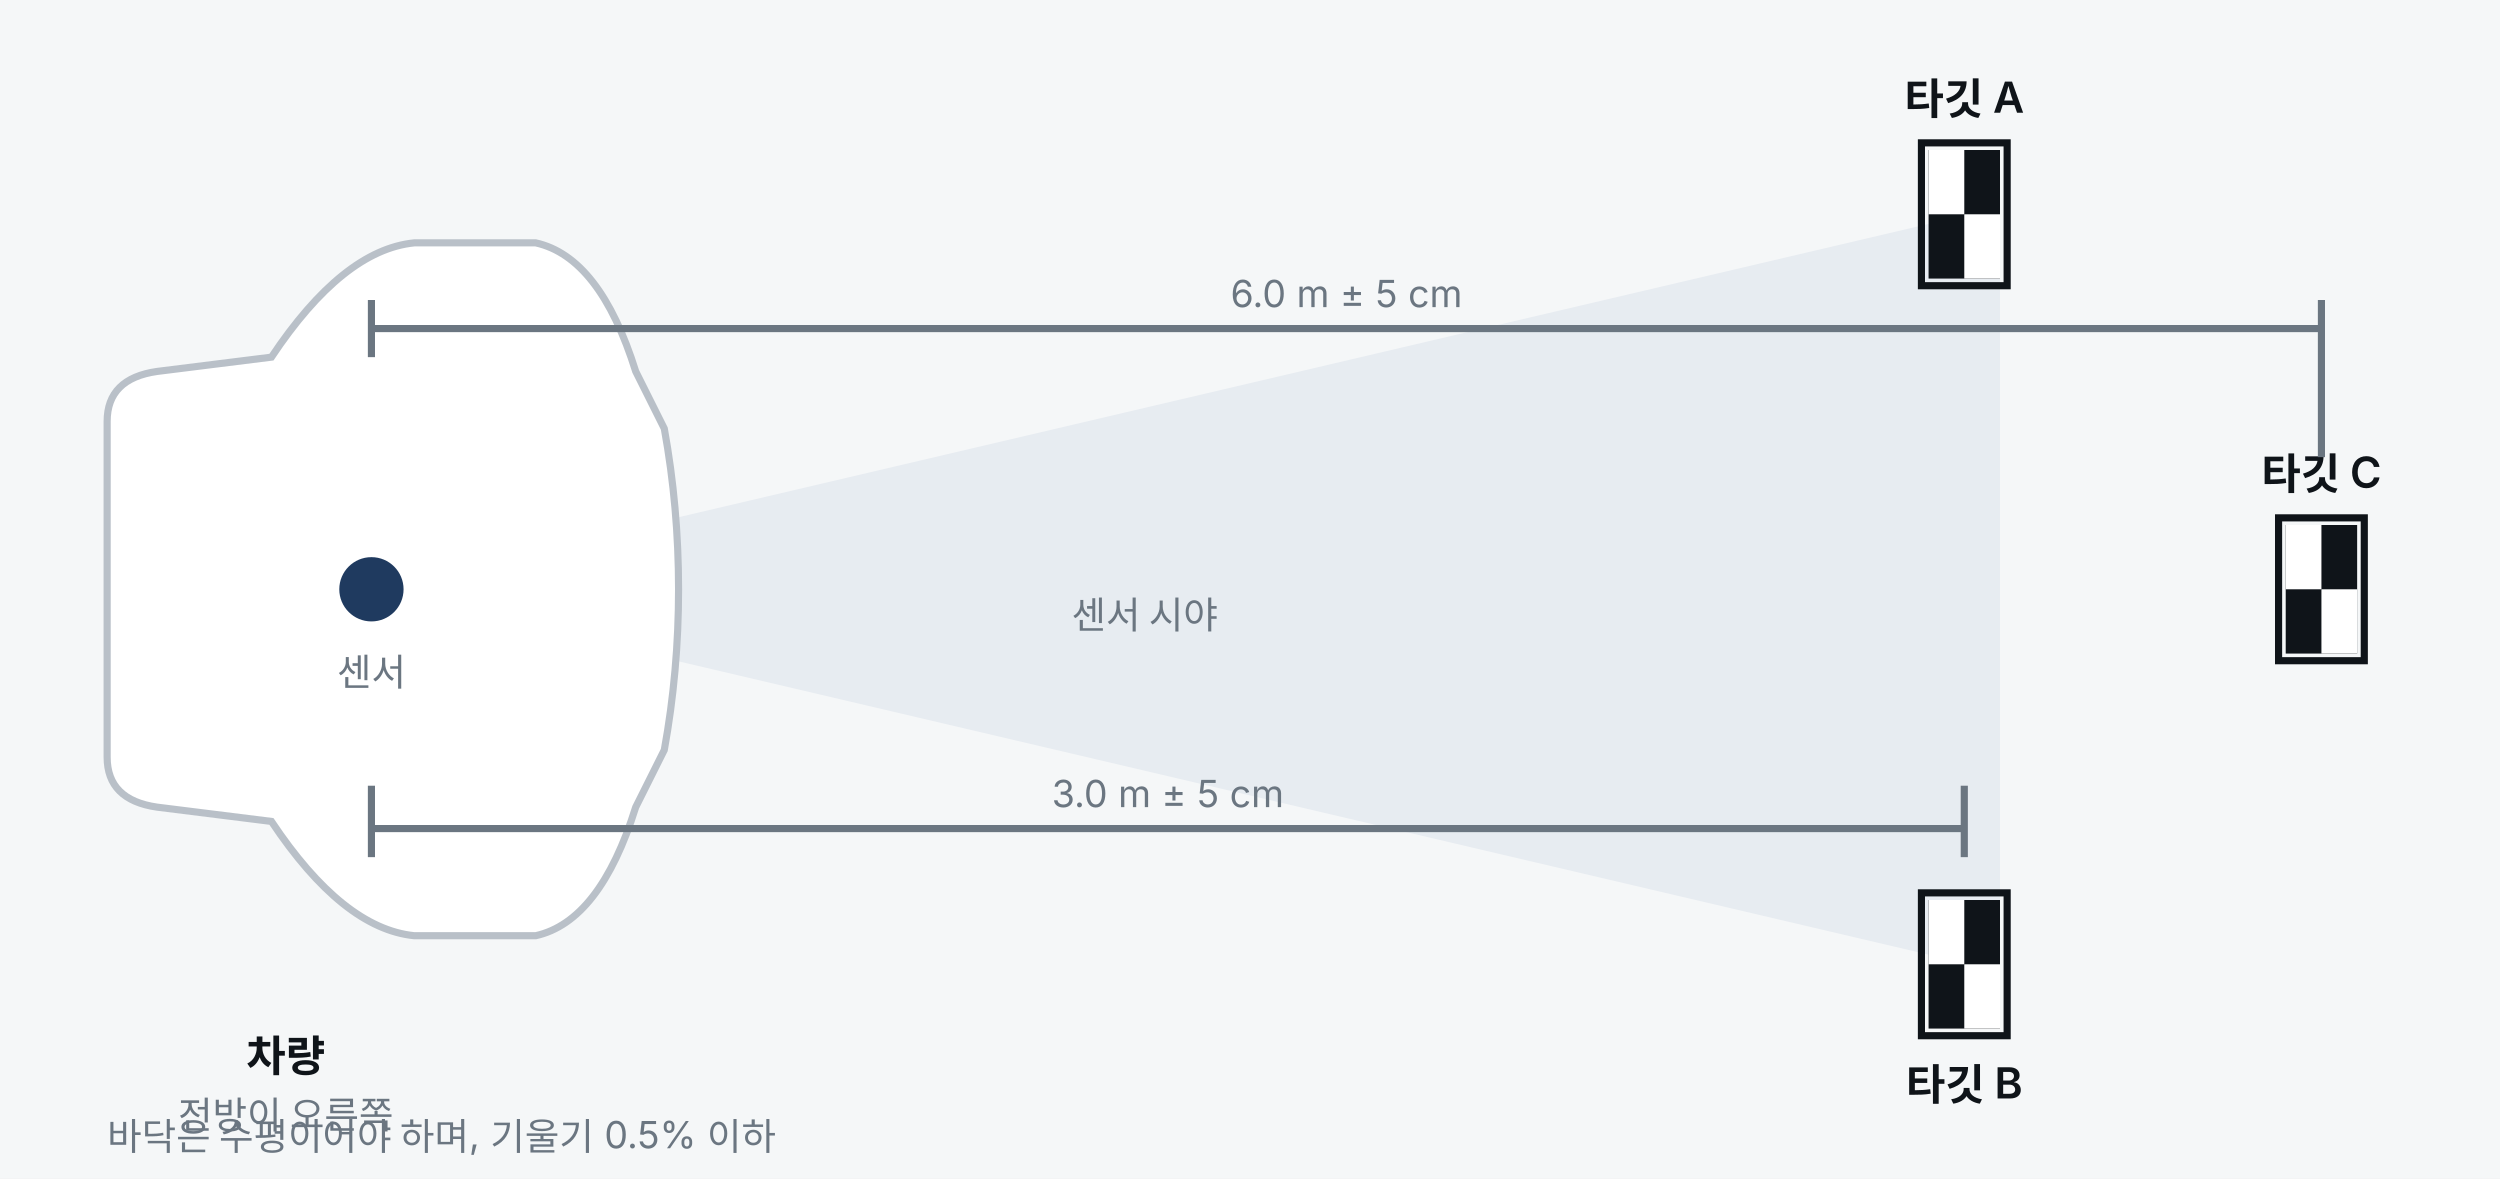
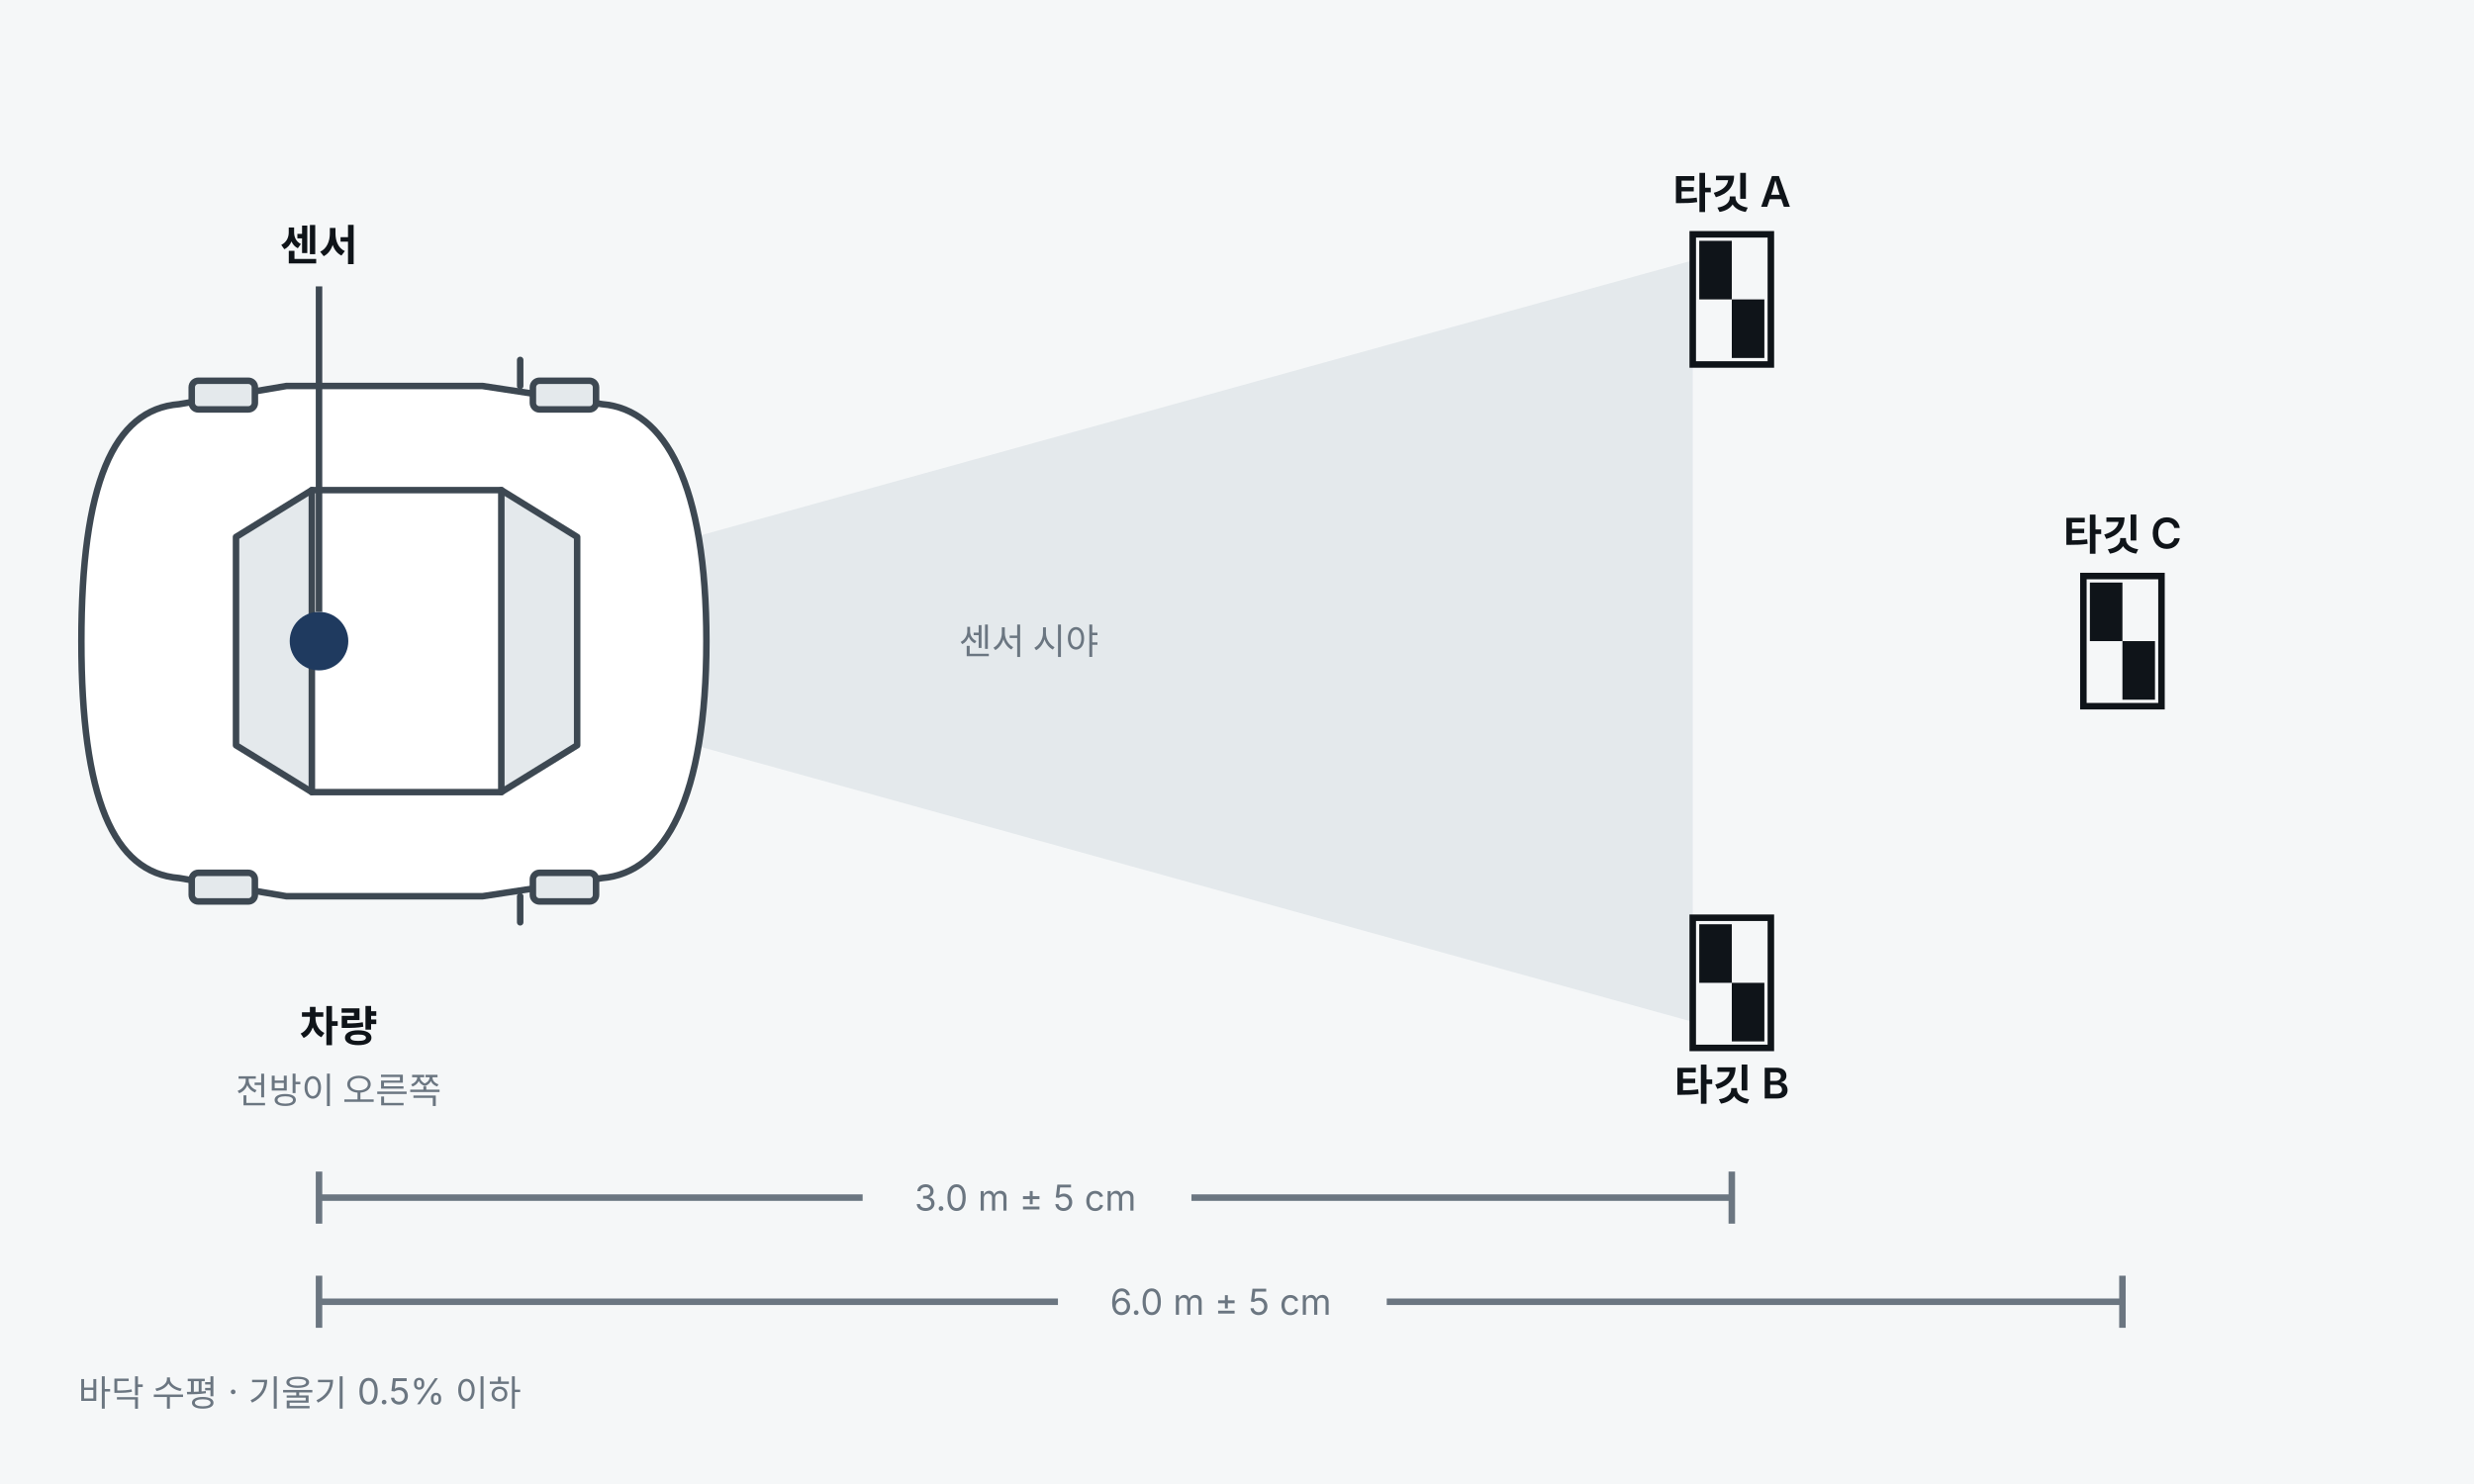
- <svg xmlns="http://www.w3.org/2000/svg" viewBox="0 0 700 330" width="700" height="330" role="img" aria-label="정적 캘리브레이션 시 차량과 타깃 보드의 배치">
+ <svg xmlns="http://www.w3.org/2000/svg" viewBox="0 0 760 456" width="760" height="456" role="img" aria-label="정적 캘리브레이션 시 차량과 타깃 보드의 배치">
  <style>
-     .t { font-family: 'Pretendard', -apple-system, sans-serif; fill: #0f1419; }
-     .b { font-size: 12px; font-weight: 600; }
-     .s { font-size: 10.5px; fill: #6b7681; }
+     .t { font-family: 'Pretendard', -apple-system, BlinkMacSystemFont, 'Segoe UI', sans-serif; }
+     .zone  { font-size: 14px; font-weight: 700; fill: #0f1419; letter-spacing: 0.04em; }
+     .title { font-size: 13px; font-weight: 600; fill: #0f1419; }
+     .sub   { font-size: 11px; font-weight: 400; fill: #6b7681; }
+     .note  { font-size: 11px; font-weight: 700; fill: #3d4852; }
+     .warn  { font-size: 11px; font-weight: 700; fill: #9b3a34; }
+     .boxw  { font-size: 13px; font-weight: 600; fill: #ffffff; }
+     .idx   { font-size: 11px; font-weight: 700; fill: #ffffff; }
+     .lgnd  { font-size: 11px; font-weight: 400; fill: #6b7681; }
+     .reader{ font-size: 11px; font-weight: 700; fill: #1f3a5f; }
  </style>
-   <rect width="700" height="330" fill="#f5f7f8" />
-   <path d="M104 165 L560 58 L560 272 Z" fill="#e7ecf1" />
-   <text class="t s" x="300" y="176">센서 시야</text>
-   <path d="M30 118 Q30 106 44 104 L76 100 Q96 70 116 68 L150 68 Q168 72 178 104            L186 120 Q190 142 190 165 Q190 188 186 210 L178 226 Q168 258 150 262            L116 262 Q96 260 76 230 L44 226 Q30 224 30 212 Z" fill="#ffffff" stroke="#b9c0c8" stroke-width="2" />
-   <circle cx="104" cy="165" r="9" fill="#1f3a5f" />
-   <text class="t s" x="104" y="192" text-anchor="middle">센서</text>
-   <text class="t b" x="80" y="300" text-anchor="middle">차량</text>
-   <text class="t s" x="80" y="316" text-anchor="middle">전방이 오른쪽</text>
-   <g>
-     <rect x="540" y="42" width="20" height="36" fill="#0f1419" />
-     <rect x="540" y="42" width="10" height="18" fill="#ffffff" />
-     <rect x="550" y="60" width="10" height="18" fill="#ffffff" />
-     <rect x="538" y="40" width="24" height="40" fill="none" stroke="#0f1419" stroke-width="2" />
-     <text class="t b" x="550" y="32" text-anchor="middle">타깃 A</text>
+   <defs>
+     <marker id="arrow" markerWidth="8" markerHeight="8" refX="8" refY="4" orient="auto">
+       <path d="M0 0L8 4L0 8z" fill="#3d4852" />
+     </marker>
+     <marker id="arrow-danger" markerWidth="8" markerHeight="8" refX="8" refY="4" orient="auto">
+       <path d="M0 0L8 4L0 8z" fill="#9b3a34" />
+     </marker>
+   </defs>
+   <rect width="760" height="456" fill="#f5f7f8" />
+   <path d="M98 197L520 80L520 314Z" fill="#e4e9ec" />
+   <text class="t sub" x="316" y="201" text-anchor="middle">센서 시야</text>
+   <g fill="none" stroke="#3d4852" stroke-width="2" stroke-linejoin="round" stroke-linecap="round" transform="rotate(90 121.0 197.0)">
+     <path d="M121.0 101.0 C73.0 101.0 49.8 113.6 48.2 133.0 L42.6 169.8 L42.6 230.0 L48.2 263.0 C49.8 283.3 73.0 293.0 121.0 293.0 C169.0 293.0 192.2 283.3 193.8 263.0 L199.4 230.0 L199.4 169.8 L193.8 133.0 C192.2 113.6 169.0 101.0 121.0 101.0 Z" fill="#ffffff" />
+     <path d="M74.6 164.0 L167.4 164.0 L153.0 140.7 L89.0 140.7 Z" fill="#e4e9ec" />
+     <path d="M74.6 222.2 L167.4 222.2 L153.0 245.5 L89.0 245.5 Z" fill="#e4e9ec" />
+     <path d="M74.6 164.0V222.2M167.4 164.0V222.2" />
+     <path d="M42.6 158.2h-8.0" />
+     <path d="M199.4 158.2h8.0" />
+     <rect x="41.0" y="134.9" width="8.8" height="19.4" rx="2" fill="#e4e9ec" />
+     <rect x="192.2" y="134.9" width="8.8" height="19.4" rx="2" fill="#e4e9ec" />
+     <rect x="41.0" y="239.7" width="8.8" height="19.4" rx="2" fill="#e4e9ec" />
+     <rect x="192.2" y="239.7" width="8.8" height="19.4" rx="2" fill="#e4e9ec" />
  </g>
-   <g>
-     <rect x="540" y="252" width="20" height="36" fill="#0f1419" />
-     <rect x="540" y="252" width="10" height="18" fill="#ffffff" />
-     <rect x="550" y="270" width="10" height="18" fill="#ffffff" />
-     <rect x="538" y="250" width="24" height="40" fill="none" stroke="#0f1419" stroke-width="2" />
-     <text class="t b" x="550" y="308" text-anchor="middle">타깃 B</text>
-   </g>
-   <g>
-     <rect x="640" y="147" width="20" height="36" fill="#0f1419" />
-     <rect x="640" y="147" width="10" height="18" fill="#ffffff" />
-     <rect x="650" y="165" width="10" height="18" fill="#ffffff" />
-     <rect x="638" y="145" width="24" height="40" fill="none" stroke="#0f1419" stroke-width="2" />
-     <text class="t b" x="650" y="137" text-anchor="middle">타깃 C</text>
-   </g>
-   <path d="M104 220V240M550 220V240M104 232H550" stroke="#6b7681" stroke-width="2" fill="none" />
-   <text class="t s" x="327" y="226" text-anchor="middle">3.0 m ± 5 cm</text>
-   <path d="M104 100V84M650 128V84M104 92H650" stroke="#6b7681" stroke-width="2" fill="none" />
-   <text class="t s" x="377" y="86" text-anchor="middle">6.0 m ± 5 cm</text>
-   <text class="t s" x="30" y="322">바닥은 수평이어야 하며, 기울기 0.5% 이하</text>
+   <circle cx="98" cy="197" r="9" fill="#1f3a5f" />
+   <path d="M98 188V88" fill="none" stroke="#3d4852" stroke-width="2" />
+   <text class="t title" x="98" y="80" text-anchor="middle">센서</text>
+   <text class="t title" x="104" y="320" text-anchor="middle">차량</text>
+   <text class="t sub" x="104" y="339" text-anchor="middle">전방이 오른쪽</text>
+   <rect x="520" y="72" width="24" height="40" fill="none" stroke="#0f1419" stroke-width="2" />
+   <rect x="522" y="74" width="10" height="18" fill="#0f1419" />
+   <rect x="532" y="92" width="10" height="18" fill="#0f1419" />
+   <text class="t title" x="532" y="64" text-anchor="middle">타깃 A</text>
+   <rect x="520" y="282" width="24" height="40" fill="none" stroke="#0f1419" stroke-width="2" />
+   <rect x="522" y="284" width="10" height="18" fill="#0f1419" />
+   <rect x="532" y="302" width="10" height="18" fill="#0f1419" />
+   <text class="t title" x="532" y="338" text-anchor="middle">타깃 B</text>
+   <rect x="640" y="177" width="24" height="40" fill="none" stroke="#0f1419" stroke-width="2" />
+   <rect x="642" y="179" width="10" height="18" fill="#0f1419" />
+   <rect x="652" y="197" width="10" height="18" fill="#0f1419" />
+   <text class="t title" x="652" y="169" text-anchor="middle">타깃 C</text>
+   <path d="M98 360V376M532 360V376M98 368H532" fill="none" stroke="#6b7681" stroke-width="2" />
+   <rect x="265" y="359" width="101" height="18" fill="#f5f7f8" />
+   <text class="t sub" x="315" y="372" text-anchor="middle">3.0 m ± 5 cm</text>
+   <path d="M98 392V408M652 392V408M98 400H652" fill="none" stroke="#6b7681" stroke-width="2" />
+   <rect x="325" y="391" width="101" height="18" fill="#f5f7f8" />
+   <text class="t sub" x="375" y="404" text-anchor="middle">6.0 m ± 5 cm</text>
+   <text class="t sub" x="24" y="432" text-anchor="start">바닥 수평 · 기울기 0.5% 이하</text>
</svg>
